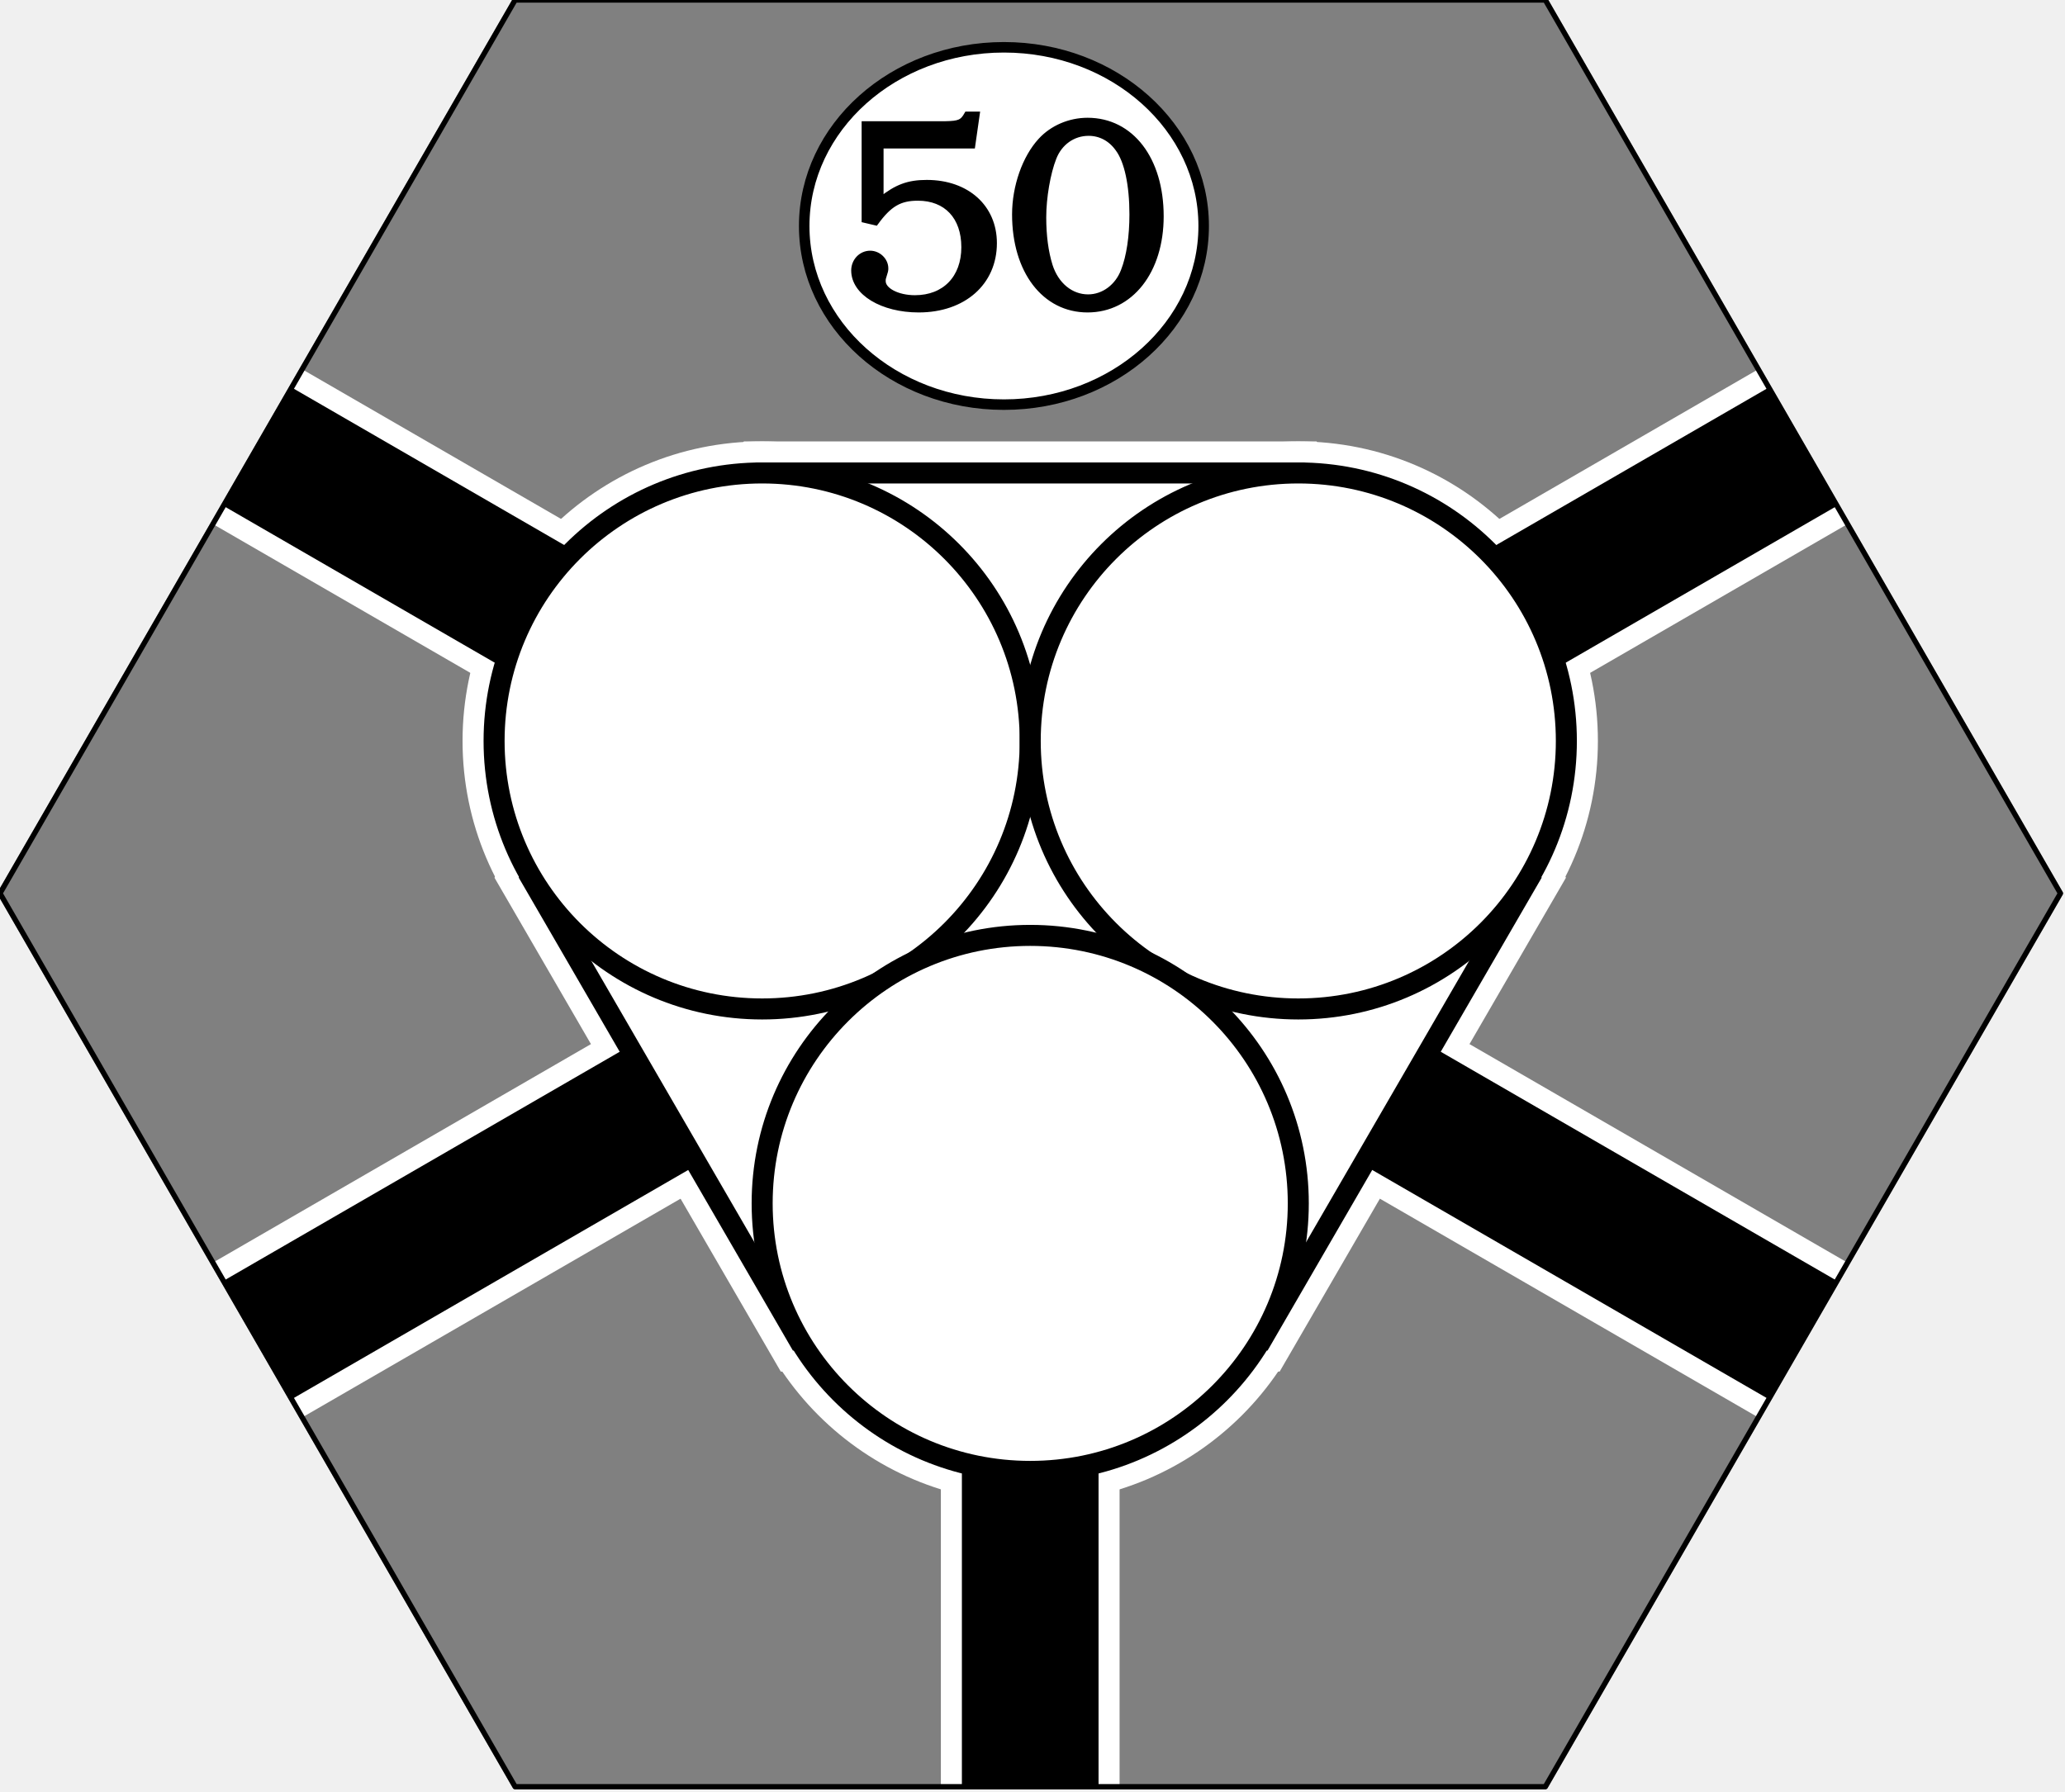
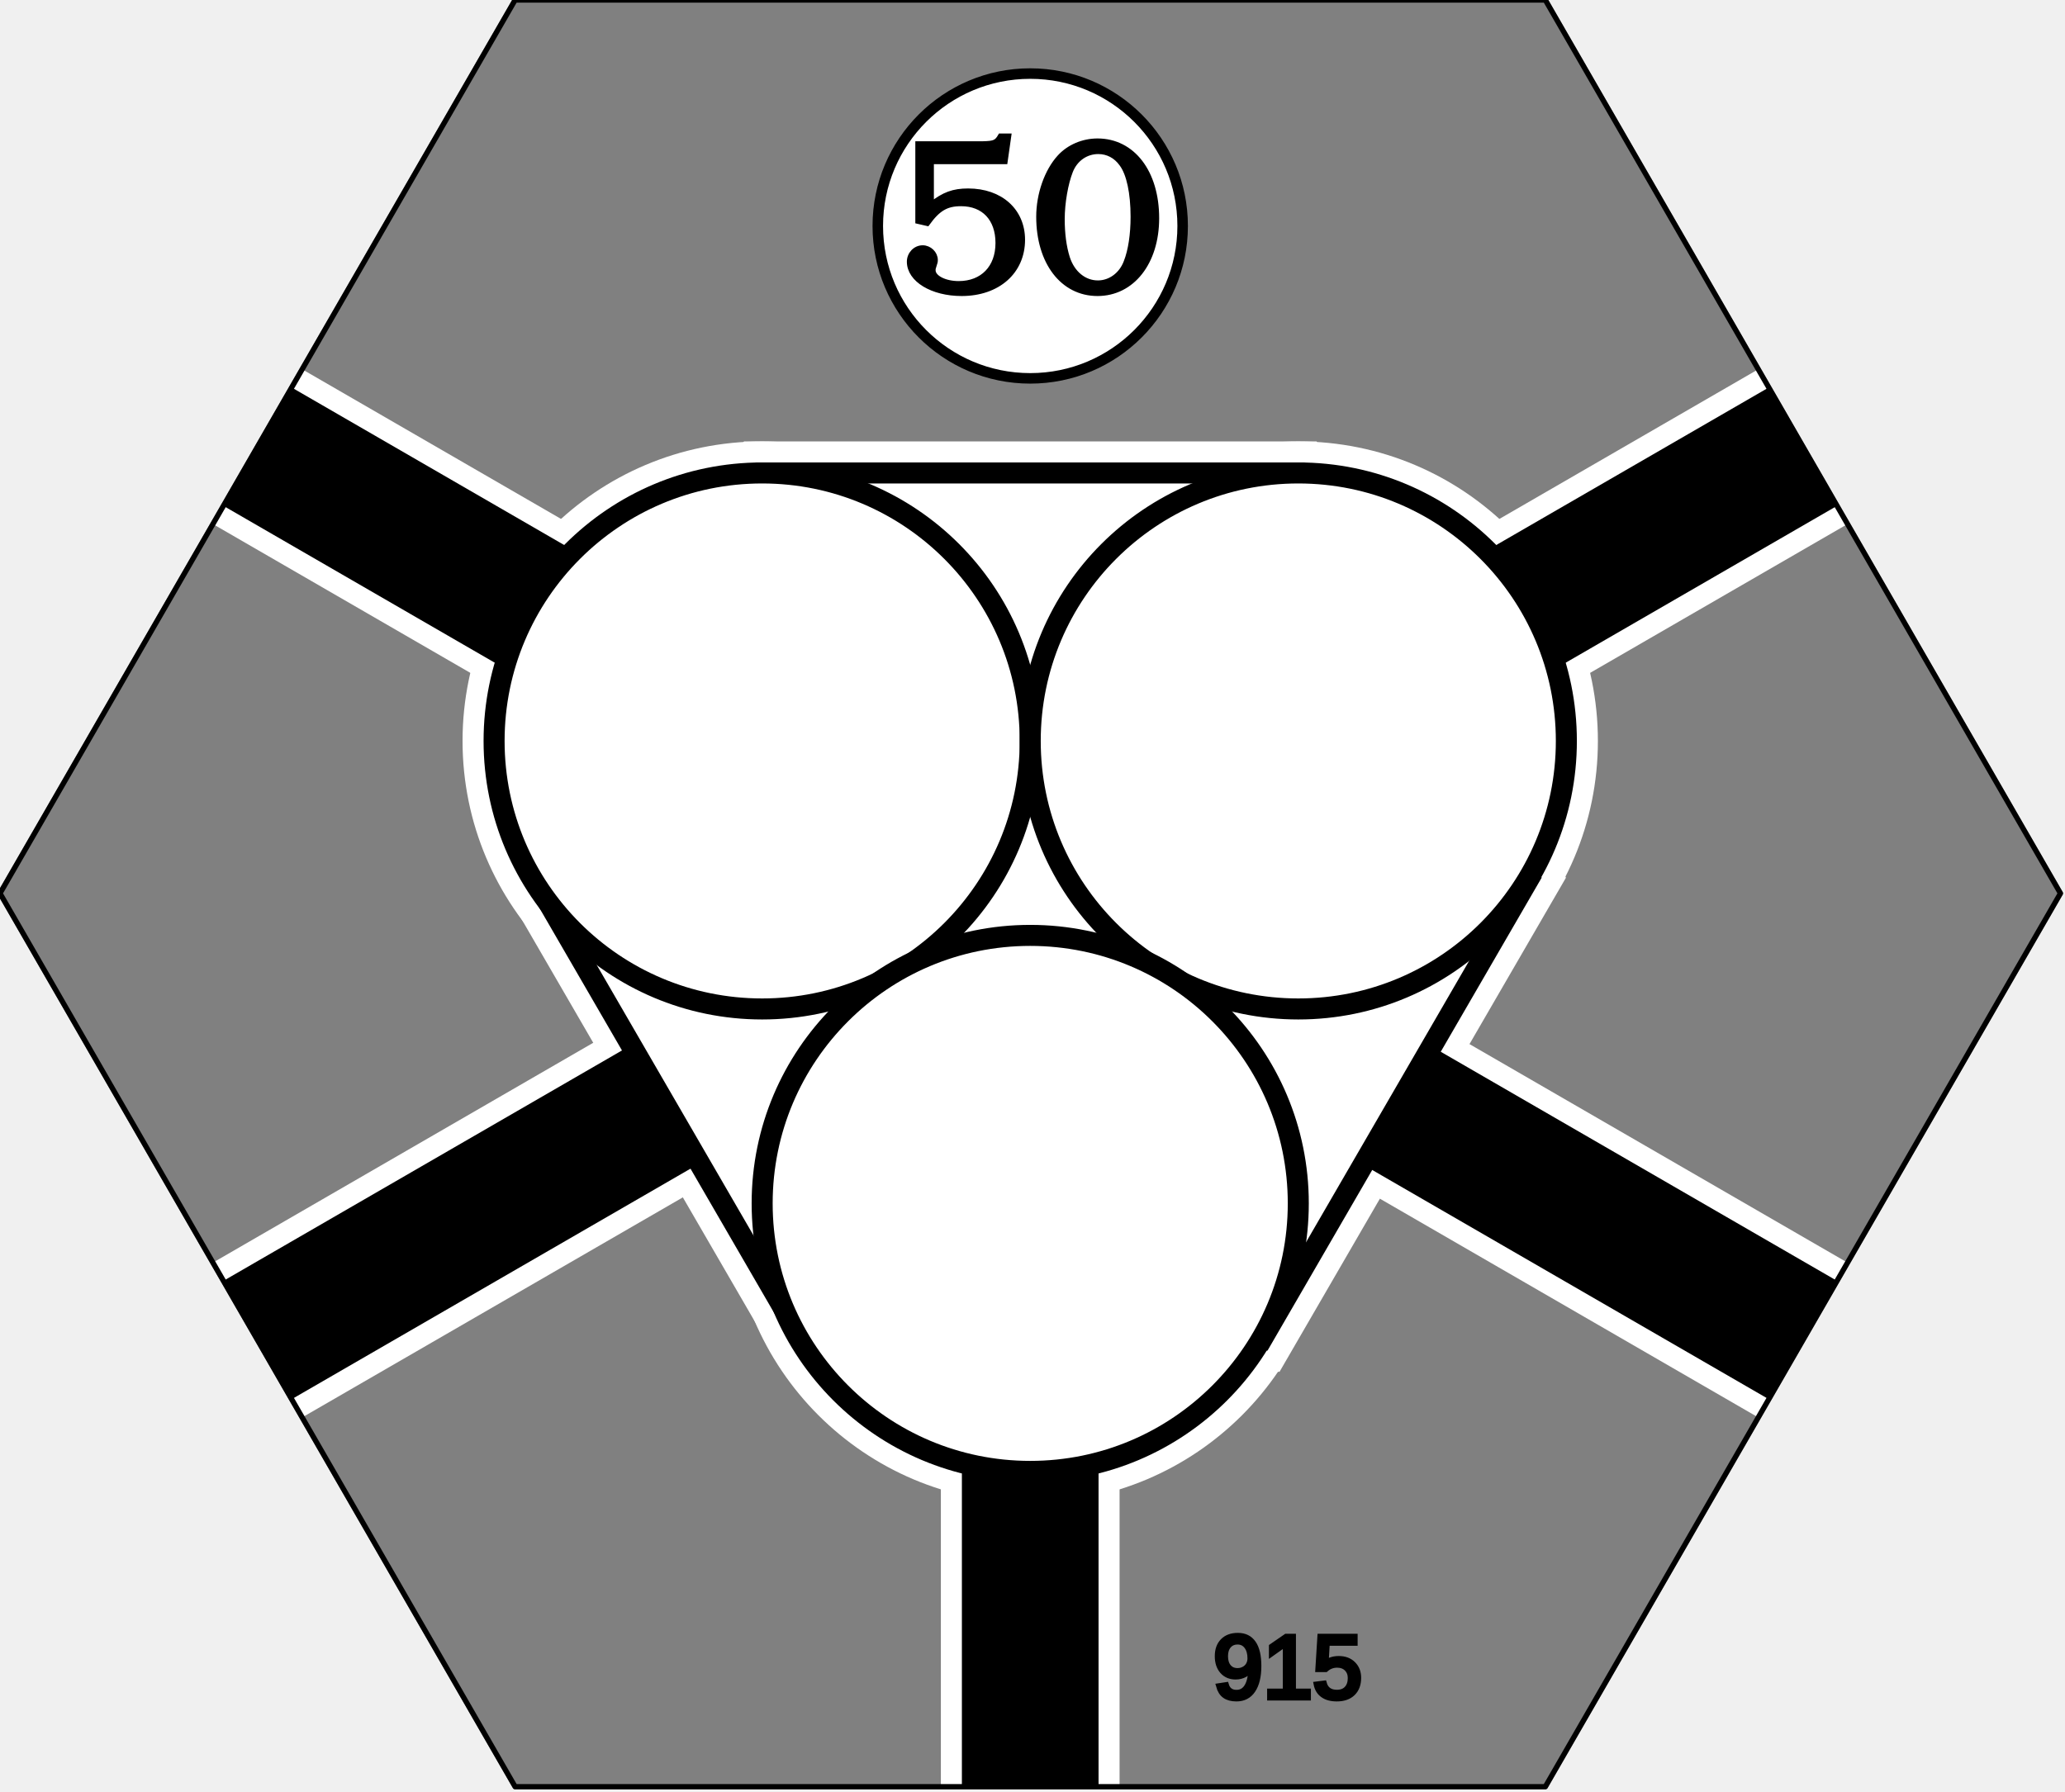
- <svg xmlns="http://www.w3.org/2000/svg" version="1.1" id="svg4626">
-   <defs id="defs4630" />
-   <path d=" M 98,0 L 294,0 L 392,170 L 294,340 L 98,340 L 0,170 Z" id="path4576" stroke-linejoin="round" stroke-width="1" stroke="#808080" fill="#808080" />
-   <polygon points="145,90 247,90 291,167 240,255 152,255 101,167" fill="#FFFFFF" stroke="#FFFFFF" stroke-width="12" id="polygon4580" />
-   <circle cx="145" cy="141" r="51" fill="#FFFFFF" stroke="#FFFFFF" stroke-width="12" id="circle4582" />
-   <circle cx="247" cy="141" r="51" fill="#FFFFFF" stroke="#FFFFFF" stroke-width="12" id="circle4584" />
-   <circle cx="196" cy="229" r="51" fill="#FFFFFF" stroke="#FFFFFF" stroke-width="12" id="circle4586" />
-   <path d="M 196,170 L 196,340" fill="none" stroke="#FFFFFF" stroke-width="34" stroke-linecap="butt" stroke-linejoin="round" id="path4588" />
-   <path d="M 196,170 L 49,255" fill="none" stroke="#FFFFFF" stroke-width="34" stroke-linecap="butt" stroke-linejoin="round" id="path4590" />
-   <path d="M 196,170 L 49,85" fill="none" stroke="#FFFFFF" stroke-width="34" stroke-linecap="butt" stroke-linejoin="round" id="path4592" />
-   <path d="M 196,170 L 343,85" fill="none" stroke="#FFFFFF" stroke-width="34" stroke-linecap="butt" stroke-linejoin="round" id="path4596" />
-   <path d="M 196,170 L 343,255" fill="none" stroke="#FFFFFF" stroke-width="34" stroke-linecap="butt" stroke-linejoin="round" id="path4598" />
-   <path d="M 196,170 L 196,340" fill="none" stroke="#000000" stroke-width="26" stroke-linecap="butt" stroke-linejoin="round" id="path4600" />
-   <path d="M 196,170 L 49,255" fill="none" stroke="#000000" stroke-width="26" stroke-linecap="butt" stroke-linejoin="round" id="path4602" />
-   <path d="M 196,170 L 49,85" fill="none" stroke="#000000" stroke-width="26" stroke-linecap="butt" stroke-linejoin="round" id="path4604" />
-   <path d="M 196,170 L 343,85" fill="none" stroke="#000000" stroke-width="26" stroke-linecap="butt" stroke-linejoin="round" id="path4608" />
-   <path d="M 196,170 L 343,255" fill="none" stroke="#000000" stroke-width="26" stroke-linecap="butt" stroke-linejoin="round" id="path4610" />
-   <polygon points="145,90 247,90 291,167 240,255 152,255 101,167" fill="#FFFFFF" stroke="#000000" stroke-width="4" id="polygon4612" />
-   <circle cx="145" cy="141" r="51" fill="#FFFFFF" stroke="#000000" stroke-width="4" id="circle4614" />
-   <circle cx="247" cy="141" r="51" fill="#FFFFFF" stroke="#000000" stroke-width="4" id="circle4616" />
-   <circle cx="196" cy="229" r="51" fill="#FFFFFF" stroke="#000000" stroke-width="4" id="circle4618" />
-   <ellipse rx="38" ry="34" cx="191" cy="43" id="ellipse4620" style="fill:#ffffff;stroke:#000000;stroke-width:2;stroke-linejoin:round" />
-   <text x="191" y="43" dy="15.3" font-size="51" id="text4622" style="font-size:51px;font-family:'Bookman Old Style';text-anchor:middle;fill:#000000;stroke:#000000">50</text>
-   <path d=" M 98,0 L 294,0 L 392,170 L 294,340 L 98,340 L 0,170 Z" fill="none" stroke="black" stroke-width="1" stroke-linejoin="round" id="path4624" />
-   <flowRoot xml:space="preserve" id="flowRoot4642" style="font-style:normal;font-weight:bold;font-size:37.333px;line-height:125%;font-family:sans-serif;letter-spacing:0px;word-spacing:0px;fill:#000000;fill-opacity:1;stroke:none;stroke-width:1px;stroke-linecap:butt;stroke-linejoin:miter;stroke-opacity:1;-inkscape-font-specification:'sans-serif, Bold';font-stretch:normal;font-variant:normal;text-anchor:start;text-align:start;writing-mode:lr;font-variant-ligatures:normal;font-variant-caps:normal;font-variant-numeric:normal;font-feature-settings:normal;" transform="translate(362.5,37.5)">
-     <flowRegion id="flowRegion4644" style="-inkscape-font-specification:'sans-serif, Bold';font-family:sans-serif;font-weight:bold;font-style:normal;font-stretch:normal;font-variant:normal;font-size:37.333px;text-anchor:start;text-align:start;writing-mode:lr;font-variant-ligatures:normal;font-variant-caps:normal;font-variant-numeric:normal;font-feature-settings:normal;">
-       <rect id="rect4646" width="93.056" height="61.111" x="-145.139" y="256.25" style="-inkscape-font-specification:'sans-serif, Bold';font-family:sans-serif;font-weight:bold;font-style:normal;font-stretch:normal;font-variant:normal;font-size:37.333px;text-anchor:start;text-align:start;writing-mode:lr;font-variant-ligatures:normal;font-variant-caps:normal;font-variant-numeric:normal;font-feature-settings:normal;" />
-     </flowRegion>
-     <flowPara id="flowPara4648">915</flowPara>
-   </flowRoot>
+ <svg xmlns="http://www.w3.org/2000/svg" version="1.1">
+   <path d=" M 98,0 L 294,0 L 392,170 L 294,340 L 98,340 L 0,170 Z" fill="#808080" stroke="#808080" stroke-width="1" stroke-linejoin="round" />
+   <text x="245" y="318" dy="0.3em" fill="#000000" stroke="#000000" text-anchor="middle" font-family="Arial" font-size="17">915</text>
+   <polygon points="145,90 247,90 291,167 240,255 152,254 101,166" fill="#FFFFFF" stroke="#FFFFFF" stroke-width="12" />
+   <circle cx="145" cy="141" r="51" fill="#FFFFFF" stroke="#FFFFFF" stroke-width="12" />
+   <circle cx="247" cy="141" r="51" fill="#FFFFFF" stroke="#FFFFFF" stroke-width="12" />
+   <circle cx="196" cy="229" r="51" fill="#FFFFFF" stroke="#FFFFFF" stroke-width="12" />
+   <path d="M 196,170 L 343,85" fill="none" stroke="#FFFFFF" stroke-width="34" stroke-linecap="butt" stroke-linejoin="round" />
+   <path d="M 196,170 L 343,255" fill="none" stroke="#FFFFFF" stroke-width="34" stroke-linecap="butt" stroke-linejoin="round" />
+   <path d="M 196,170 L 196,340" fill="none" stroke="#FFFFFF" stroke-width="34" stroke-linecap="butt" stroke-linejoin="round" />
+   <path d="M 196,170 L 49,255" fill="none" stroke="#FFFFFF" stroke-width="34" stroke-linecap="butt" stroke-linejoin="round" />
+   <path d="M 196,170 L 49,85" fill="none" stroke="#FFFFFF" stroke-width="34" stroke-linecap="butt" stroke-linejoin="round" />
+   <path d="M 196,170 L 343,85" fill="none" stroke="#000000" stroke-width="26" stroke-linecap="butt" stroke-linejoin="round" />
+   <path d="M 196,170 L 343,255" fill="none" stroke="#000000" stroke-width="26" stroke-linecap="butt" stroke-linejoin="round" />
+   <path d="M 196,170 L 196,340" fill="none" stroke="#000000" stroke-width="26" stroke-linecap="butt" stroke-linejoin="round" />
+   <path d="M 196,170 L 49,255" fill="none" stroke="#000000" stroke-width="26" stroke-linecap="butt" stroke-linejoin="round" />
+   <path d="M 196,170 L 49,85" fill="none" stroke="#000000" stroke-width="26" stroke-linecap="butt" stroke-linejoin="round" />
+   <polygon points="145,90 247,90 291,167 240,255 152,254 101,166" fill="#FFFFFF" stroke="#000000" stroke-width="4" />
+   <circle cx="145" cy="141" r="51" fill="#FFFFFF" stroke="#000000" stroke-width="4" />
+   <circle cx="247" cy="141" r="51" fill="#FFFFFF" stroke="#000000" stroke-width="4" />
+   <circle cx="196" cy="229" r="51" fill="#FFFFFF" stroke="#000000" stroke-width="4" />
+   <circle r="29" cx="196" cy="43" fill="#FFFFFF" stroke="#000000" stroke-width="2" stroke-linejoin="round" />
+   <text x="196" y="43" dy="0.3em" fill="#000000" stroke="#000000" text-anchor="middle" font-family="Bookman Old Style" font-size="41">50</text>
+   <path d=" M 98,0 L 294,0 L 392,170 L 294,340 L 98,340 L 0,170 Z" fill="none" stroke="black" stroke-width="1" stroke-linejoin="round" />
</svg>
